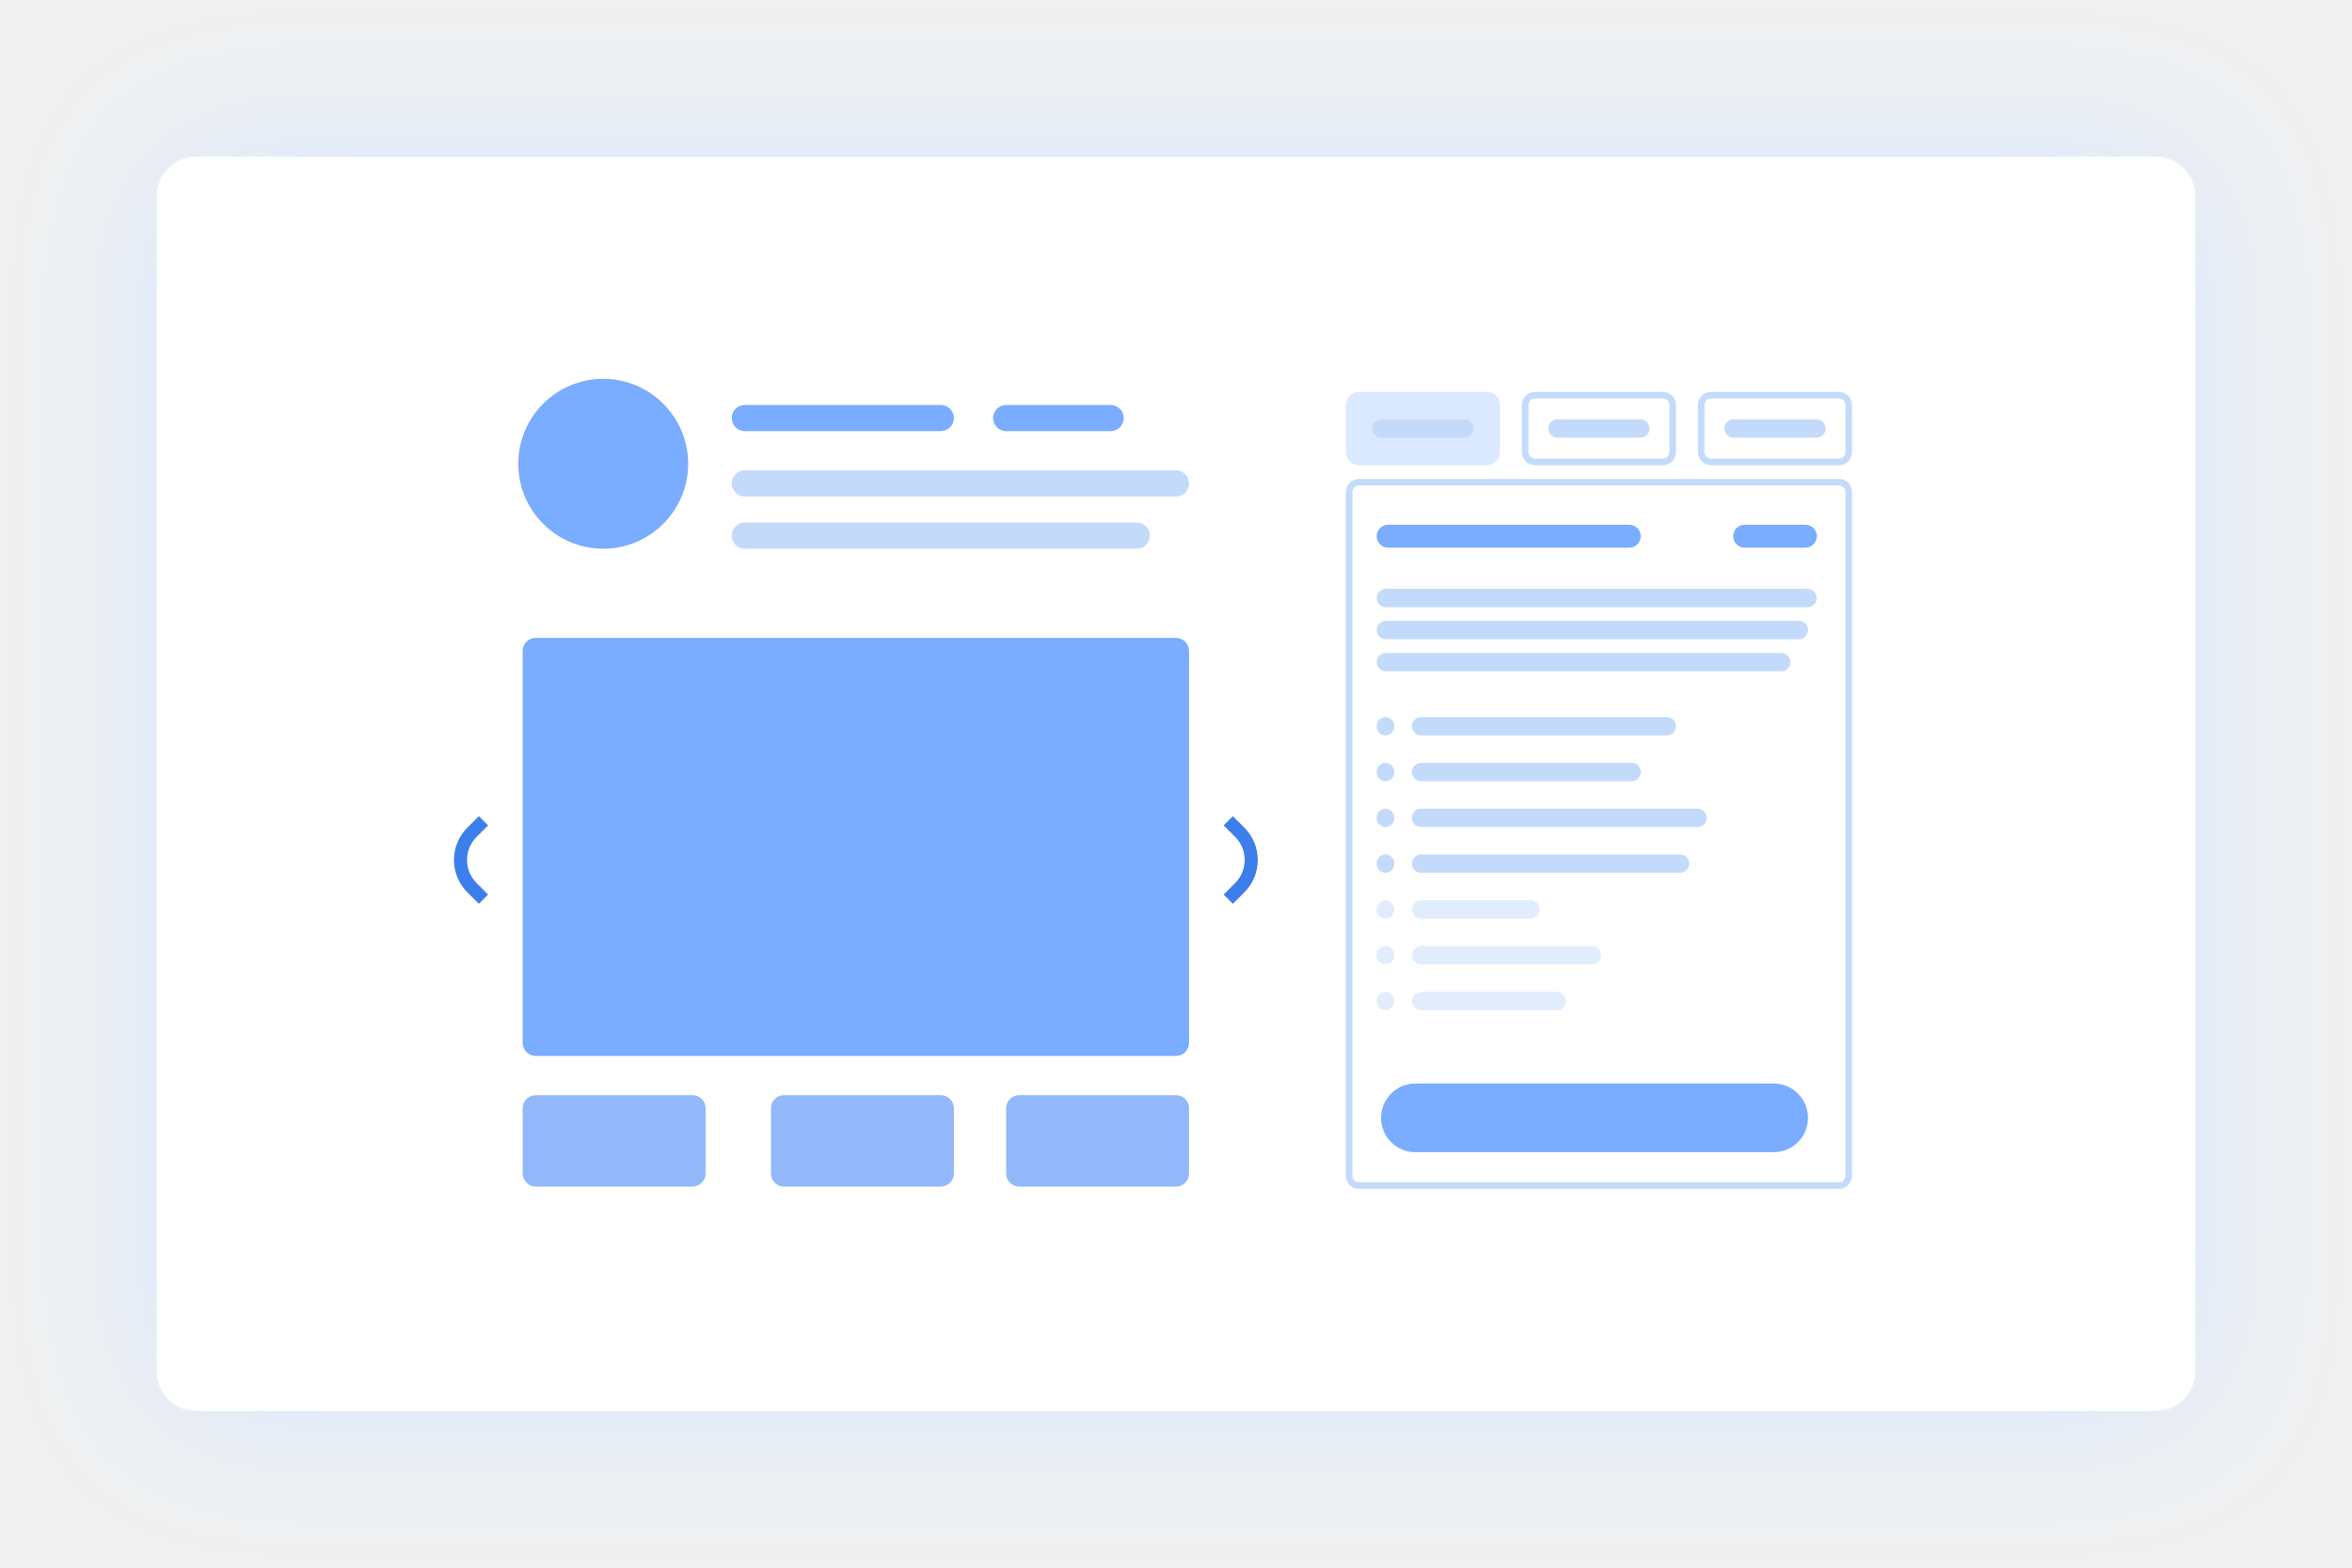
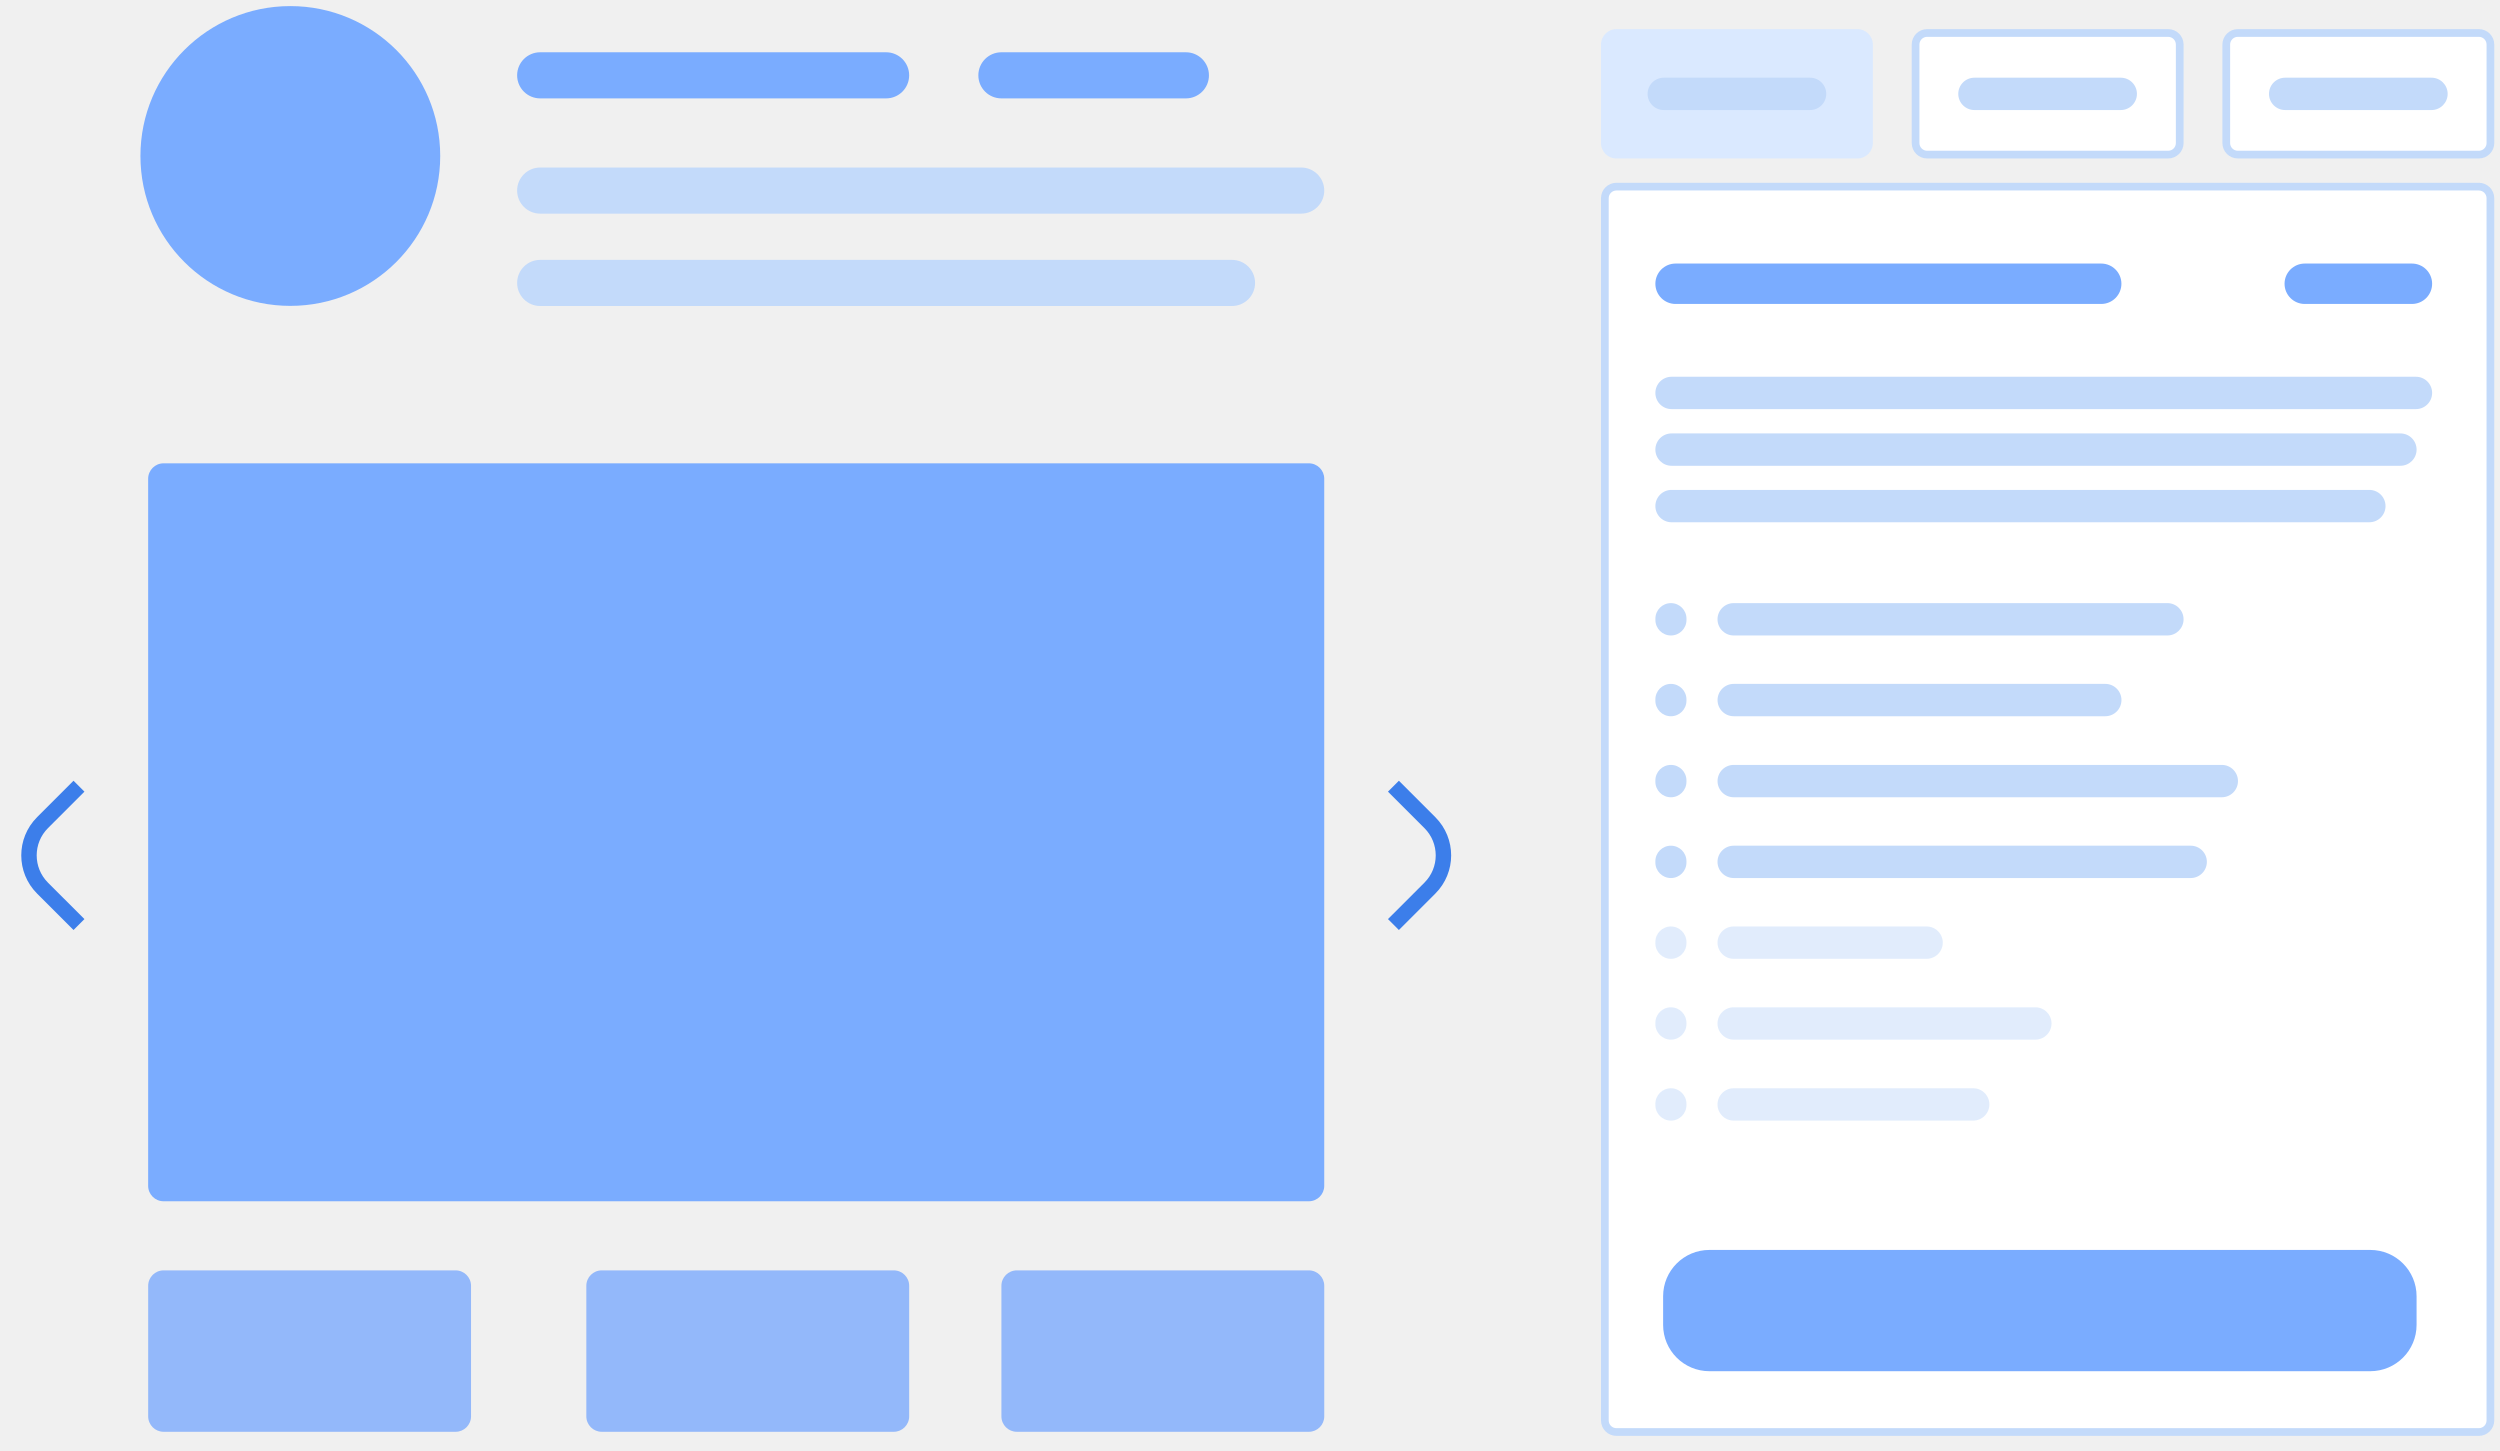
- <svg xmlns="http://www.w3.org/2000/svg" width="180" height="120" viewBox="0 0 180 120" fill="none">
-   <g filter="url(#filter0_d)">
-     <rect x="12" y="12" width="156" height="96" rx="3" fill="white" />
+ <svg xmlns="http://www.w3.org/2000/svg" width="162" height="94" viewBox="0 0 162 94" fill="none">
+   <rect x="9.6" y="30.023" width="76.211" height="47.819" rx="1" fill="#7AACFF" />
+   <rect x="9.602" y="82.32" width="20.921" height="10.46" rx="1" fill="#93B8FA" />
+   <rect x="37.994" y="82.32" width="20.921" height="10.46" rx="1" fill="#93B8FA" />
+   <rect x="64.891" y="82.32" width="20.921" height="10.46" rx="1" fill="#93B8FA" />
+   <path d="M90.294 50.945L92.656 53.307C93.828 54.479 93.828 56.378 92.656 57.55L90.294 59.911" stroke="#3C7EEA" />
+   <path d="M5.118 50.945L2.756 53.307C1.585 54.479 1.585 56.378 2.756 57.55L5.118 59.911" stroke="#3C7EEA" />
+   <rect x="103.994" y="12.094" width="57.384" height="80.701" rx="0.75" fill="white" stroke="#C3DAFA" stroke-width="0.5" />
+   <rect x="124.129" y="2.137" width="17.117" height="7.882" rx="0.75" fill="white" stroke="#C3DAFA" stroke-width="0.5" />
+   <rect x="144.262" y="2.137" width="17.117" height="7.882" rx="0.75" fill="white" stroke="#C3DAFA" stroke-width="0.5" />
+   <rect x="103.744" y="1.887" width="17.617" height="8.382" rx="1" fill="#DAE9FF" />
+   <rect x="148.039" y="17.078" width="9.563" height="2.619" rx="1.31" fill="#7AACFF" />
+   <rect x="107.268" y="17.078" width="30.2" height="2.619" rx="1.31" fill="#7AACFF" />
+   <rect x="106.764" y="5.035" width="11.577" height="2.096" rx="1.048" fill="#C3DAFA" />
+   <rect x="126.896" y="5.035" width="11.577" height="2.096" rx="1.048" fill="#C3DAFA" />
+   <rect x="147.031" y="5.035" width="11.577" height="2.096" rx="1.048" fill="#C3DAFA" />
+   <rect x="107.268" y="24.414" width="50.334" height="2.096" rx="1.048" fill="#C3DAFA" />
+   <rect x="107.268" y="31.746" width="47.314" height="2.096" rx="1.048" fill="#C3DAFA" />
+   <rect x="107.268" y="28.086" width="49.327" height="2.096" rx="1.048" fill="#C3DAFA" />
+   <rect x="111.295" y="39.082" width="30.2" height="2.096" rx="1.048" fill="#C3DAFA" />
+   <rect x="107.27" y="39.082" width="2.014" height="2.097" rx="1.007" fill="#C3DAFA" />
+   <rect x="111.297" y="44.316" width="26.174" height="2.096" rx="1.048" fill="#C3DAFA" />
+   <rect x="107.268" y="44.316" width="2.014" height="2.097" rx="1.007" fill="#C3DAFA" />
+   <rect x="111.297" y="49.566" width="33.724" height="2.096" rx="1.048" fill="#C3DAFA" />
+   <rect x="107.268" y="49.566" width="2.014" height="2.097" rx="1.007" fill="#C3DAFA" />
+   <rect x="111.295" y="54.801" width="31.71" height="2.096" rx="1.048" fill="#C3DAFA" />
+   <g opacity="0.5">
+     <rect x="107.268" y="60.035" width="2.014" height="2.097" rx="1.007" fill="#C3DAFA" />
+     <rect x="111.295" y="60.035" width="14.597" height="2.096" rx="1.048" fill="#C3DAFA" />
+     <rect x="107.268" y="65.273" width="2.014" height="2.097" rx="1.007" fill="#C3DAFA" />
+     <rect x="111.295" y="65.273" width="21.644" height="2.096" rx="1.048" fill="#C3DAFA" />
+     <rect x="107.268" y="70.519" width="2.014" height="2.097" rx="1.007" fill="#C3DAFA" />
+     <rect x="111.295" y="70.519" width="17.617" height="2.096" rx="1.048" fill="#C3DAFA" />
  </g>
-   <rect x="40" y="48.828" width="51" height="32" rx="1" fill="#7AACFF" />
-   <rect x="40" y="83.828" width="14" height="7" rx="1" fill="#93B8FA" />
-   <rect x="59" y="83.828" width="14" height="7" rx="1" fill="#93B8FA" />
-   <rect x="77" y="83.828" width="14" height="7" rx="1" fill="#93B8FA" />
-   <path d="M94 62.828L94.879 63.707C96.05 64.878 96.05 66.778 94.879 67.949L94 68.828" stroke="#3C7EEA" />
-   <path d="M37 62.828L36.121 63.707C34.95 64.878 34.95 66.778 36.121 67.949L37 68.828" stroke="#3C7EEA" />
-   <rect x="103.25" y="36.91" width="38.236" height="53.839" rx="0.75" fill="white" stroke="#C3DAFA" stroke-width="0.5" />
-   <rect x="116.724" y="30.25" width="11.289" height="5.109" rx="0.75" fill="white" stroke="#C3DAFA" stroke-width="0.5" />
-   <rect x="130.196" y="30.25" width="11.289" height="5.109" rx="0.75" fill="white" stroke="#C3DAFA" stroke-width="0.5" />
-   <rect x="103" y="30" width="11.789" height="5.609" rx="1" fill="#DAE9FF" />
-   <rect x="132.642" y="40.168" width="6.4" height="1.753" rx="0.876" fill="#7AACFF" />
-   <rect x="105.357" y="40.168" width="20.21" height="1.753" rx="0.876" fill="#7AACFF" />
-   <rect x="105.021" y="32.102" width="7.747" height="1.402" rx="0.701" fill="#C3DAFA" />
-   <rect x="118.494" y="32.102" width="7.747" height="1.402" rx="0.701" fill="#C3DAFA" />
-   <rect x="131.968" y="32.102" width="7.747" height="1.402" rx="0.701" fill="#C3DAFA" />
-   <rect x="105.357" y="45.074" width="33.683" height="1.402" rx="0.701" fill="#C3DAFA" />
-   <rect x="105.357" y="49.984" width="31.662" height="1.402" rx="0.701" fill="#C3DAFA" />
-   <rect x="105.357" y="47.527" width="33.01" height="1.402" rx="0.701" fill="#C3DAFA" />
-   <rect x="108.053" y="54.891" width="20.21" height="1.402" rx="0.701" fill="#C3DAFA" />
-   <rect x="105.357" y="54.891" width="1.347" height="1.402" rx="0.674" fill="#C3DAFA" />
-   <rect x="108.053" y="58.395" width="17.515" height="1.402" rx="0.701" fill="#C3DAFA" />
-   <rect x="105.357" y="58.395" width="1.347" height="1.402" rx="0.674" fill="#C3DAFA" />
-   <rect x="108.053" y="61.902" width="22.568" height="1.402" rx="0.701" fill="#C3DAFA" />
-   <rect x="105.357" y="61.902" width="1.347" height="1.402" rx="0.674" fill="#C3DAFA" />
-   <rect x="108.053" y="65.406" width="21.22" height="1.402" rx="0.701" fill="#C3DAFA" />
-   <g opacity="0.5">
-     <rect x="105.357" y="68.914" width="1.347" height="1.402" rx="0.674" fill="#C3DAFA" />
-     <rect x="108.053" y="68.914" width="9.768" height="1.402" rx="0.701" fill="#C3DAFA" />
-     <rect x="105.357" y="72.418" width="1.347" height="1.402" rx="0.674" fill="#C3DAFA" />
-     <rect x="108.053" y="72.418" width="14.484" height="1.402" rx="0.701" fill="#C3DAFA" />
-     <rect x="105.357" y="75.926" width="1.347" height="1.402" rx="0.674" fill="#C3DAFA" />
-     <rect x="108.053" y="75.926" width="11.789" height="1.402" rx="0.701" fill="#C3DAFA" />
-   </g>
-   <rect x="105.357" y="65.406" width="1.347" height="1.402" rx="0.674" fill="#C3DAFA" />
-   <rect x="105.694" y="82.938" width="32.673" height="5.259" rx="2.629" fill="#7AACFF" />
-   <circle cx="46.165" cy="35.5" r="6.5" fill="#7AACFF" />
-   <rect x="56" y="36" width="35" height="2" rx="1" fill="#C3DAFA" />
-   <rect x="56" y="31" width="17" height="2" rx="1" fill="#7AACFF" />
-   <rect x="76" y="31" width="10" height="2" rx="1" fill="#7AACFF" />
-   <rect x="56" y="40" width="32" height="2" rx="1" fill="#C3DAFA" />
-   <defs>
-     <filter id="filter0_d" x="0" y="0" width="180" height="120" filterUnits="userSpaceOnUse" color-interpolation-filters="sRGB">
-       <feFlood flood-opacity="0" result="BackgroundImageFix" />
-       <feColorMatrix in="SourceAlpha" type="matrix" values="0 0 0 0 0 0 0 0 0 0 0 0 0 0 0 0 0 0 127 0" />
-       <feOffset />
-       <feGaussianBlur stdDeviation="6" />
-       <feColorMatrix type="matrix" values="0 0 0 0 0.842 0 0 0 0 0.908 0 0 0 0 1 0 0 0 1 0" />
-       <feBlend mode="normal" in2="BackgroundImageFix" result="effect1_dropShadow" />
-       <feBlend mode="normal" in="SourceGraphic" in2="effect1_dropShadow" result="shape" />
-     </filter>
-   </defs>
+   <rect x="107.268" y="54.801" width="2.014" height="2.097" rx="1.007" fill="#C3DAFA" />
+   <rect x="107.77" y="80.996" width="48.824" height="7.858" rx="3" fill="#7AACFF" />
+   <circle cx="18.813" cy="10.108" r="9.713" fill="#7AACFF" />
+   <rect x="33.51" y="10.855" width="52.302" height="2.989" rx="1.494" fill="#C3DAFA" />
+   <rect x="33.51" y="3.387" width="25.404" height="2.989" rx="1.494" fill="#7AACFF" />
+   <rect x="63.397" y="3.387" width="14.943" height="2.989" rx="1.494" fill="#7AACFF" />
+   <rect x="33.51" y="16.84" width="47.819" height="2.989" rx="1.494" fill="#C3DAFA" />
</svg>
